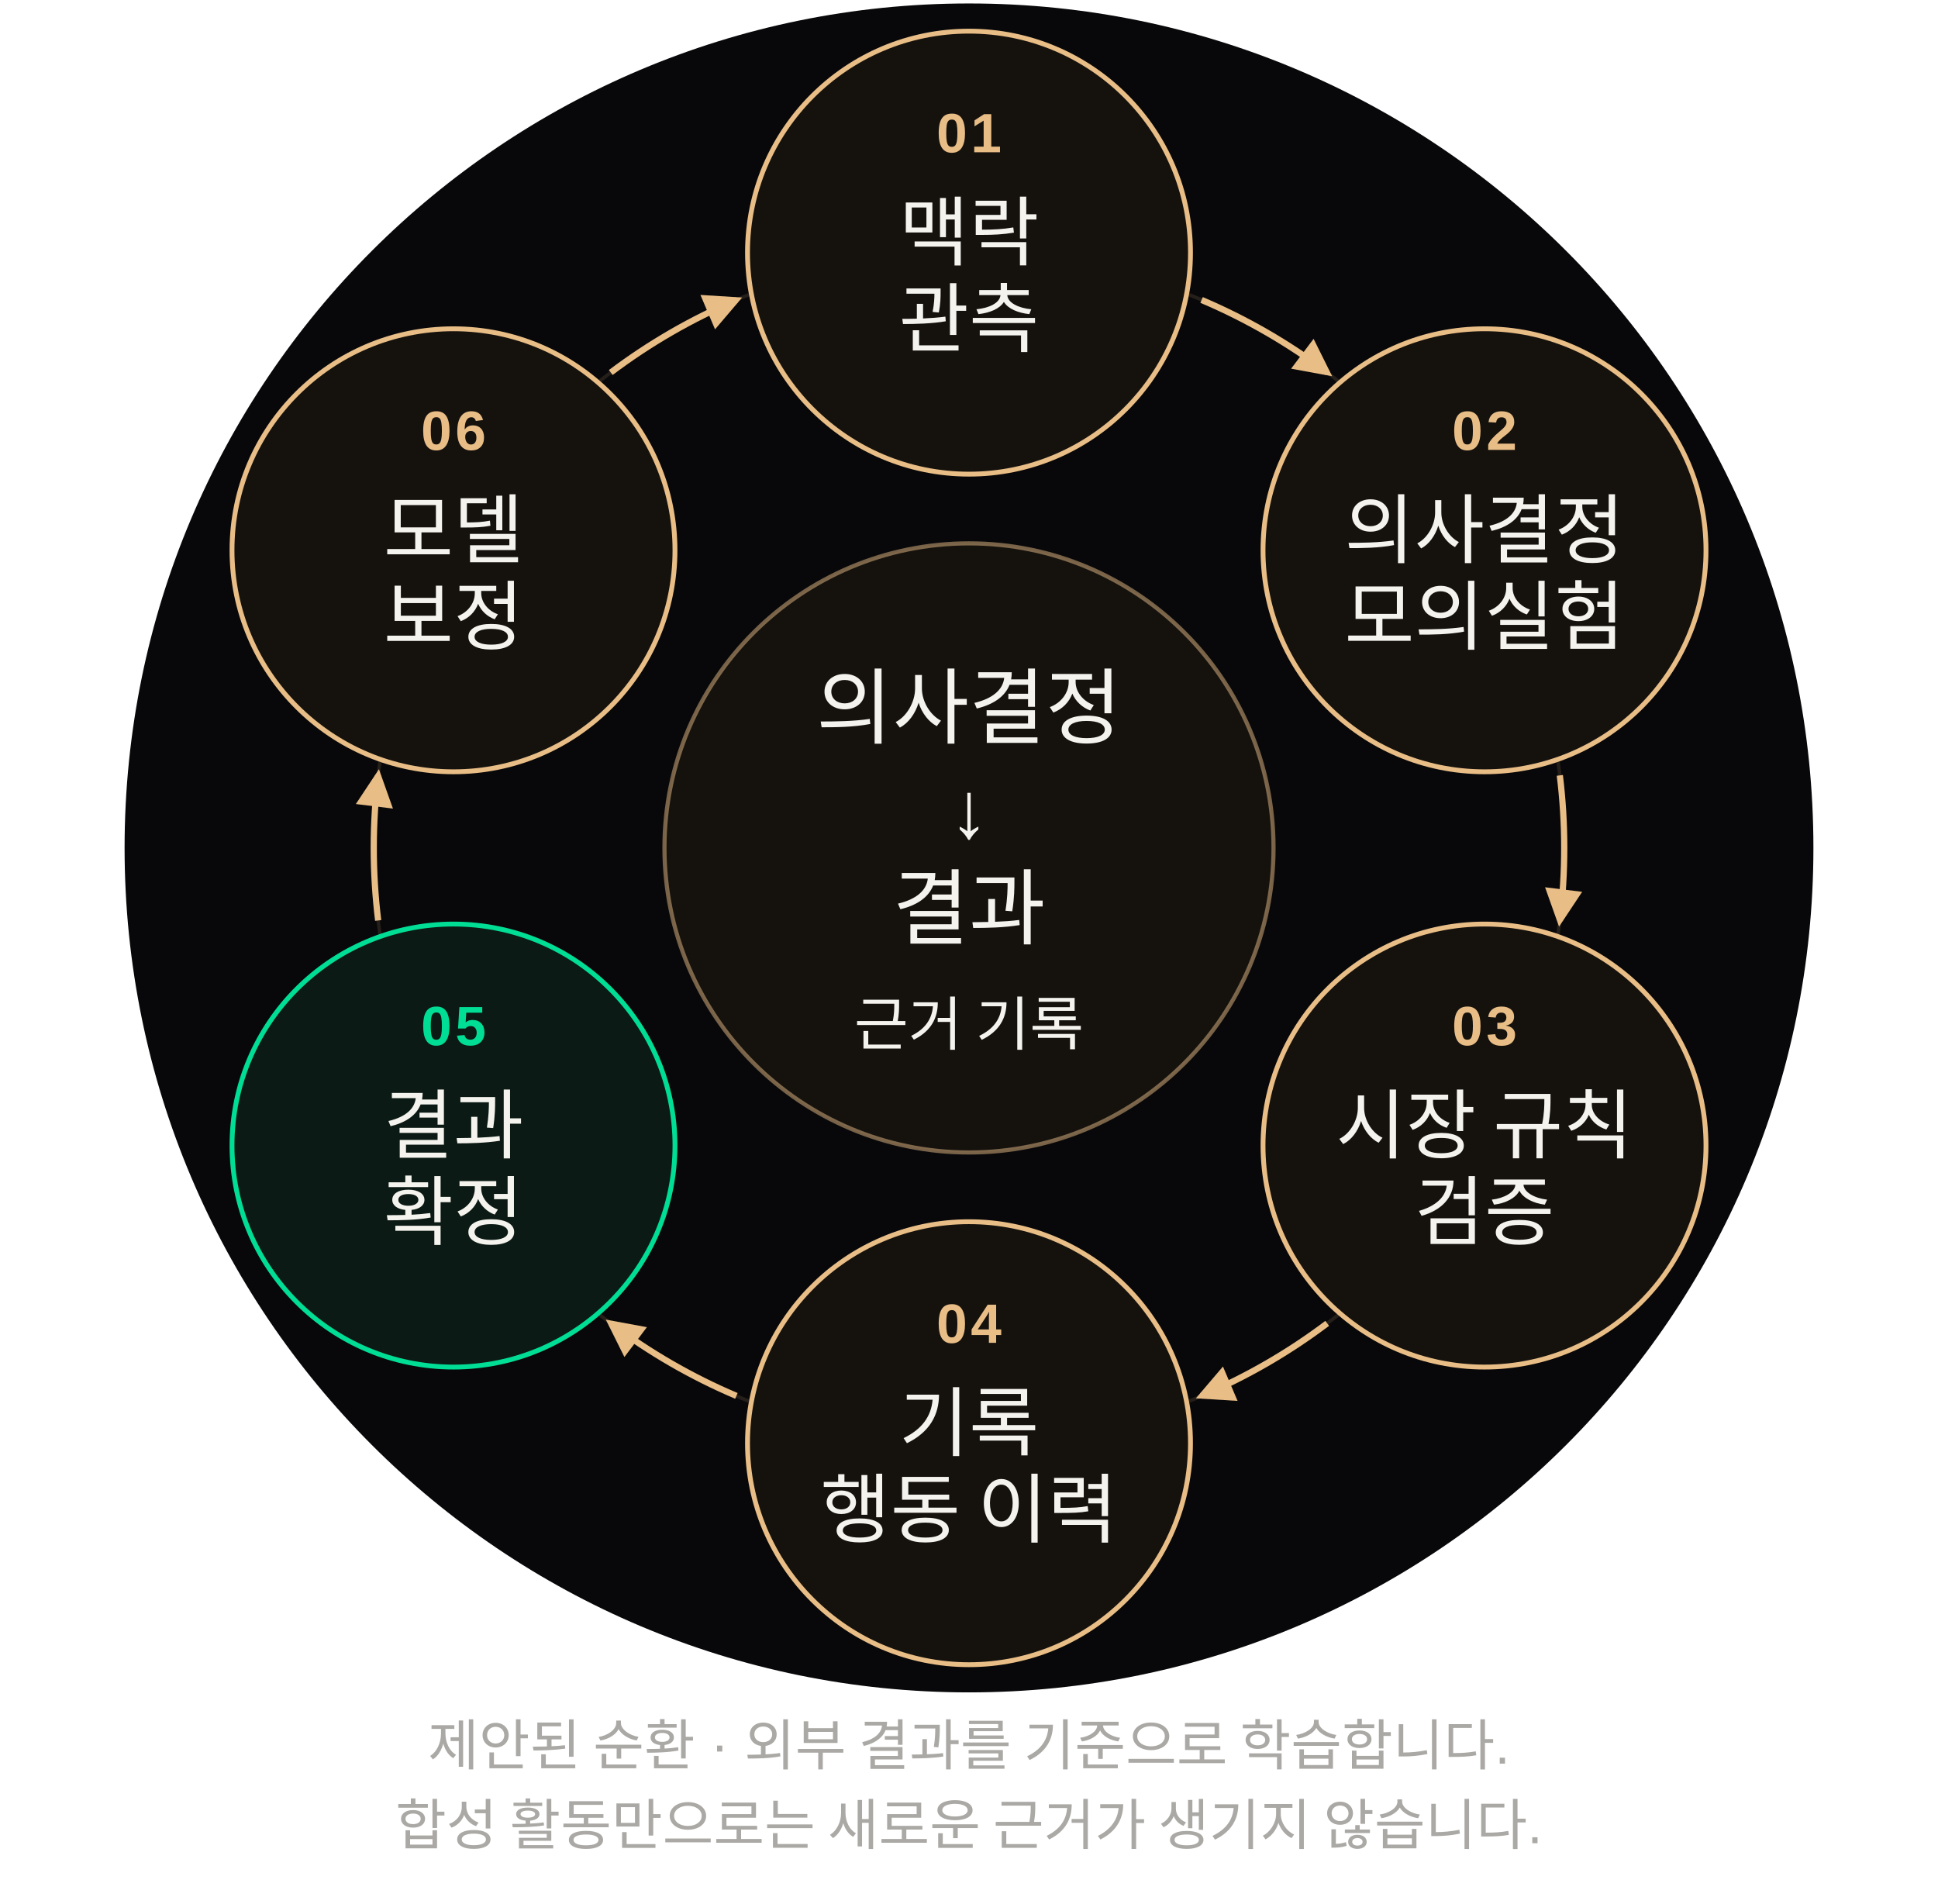
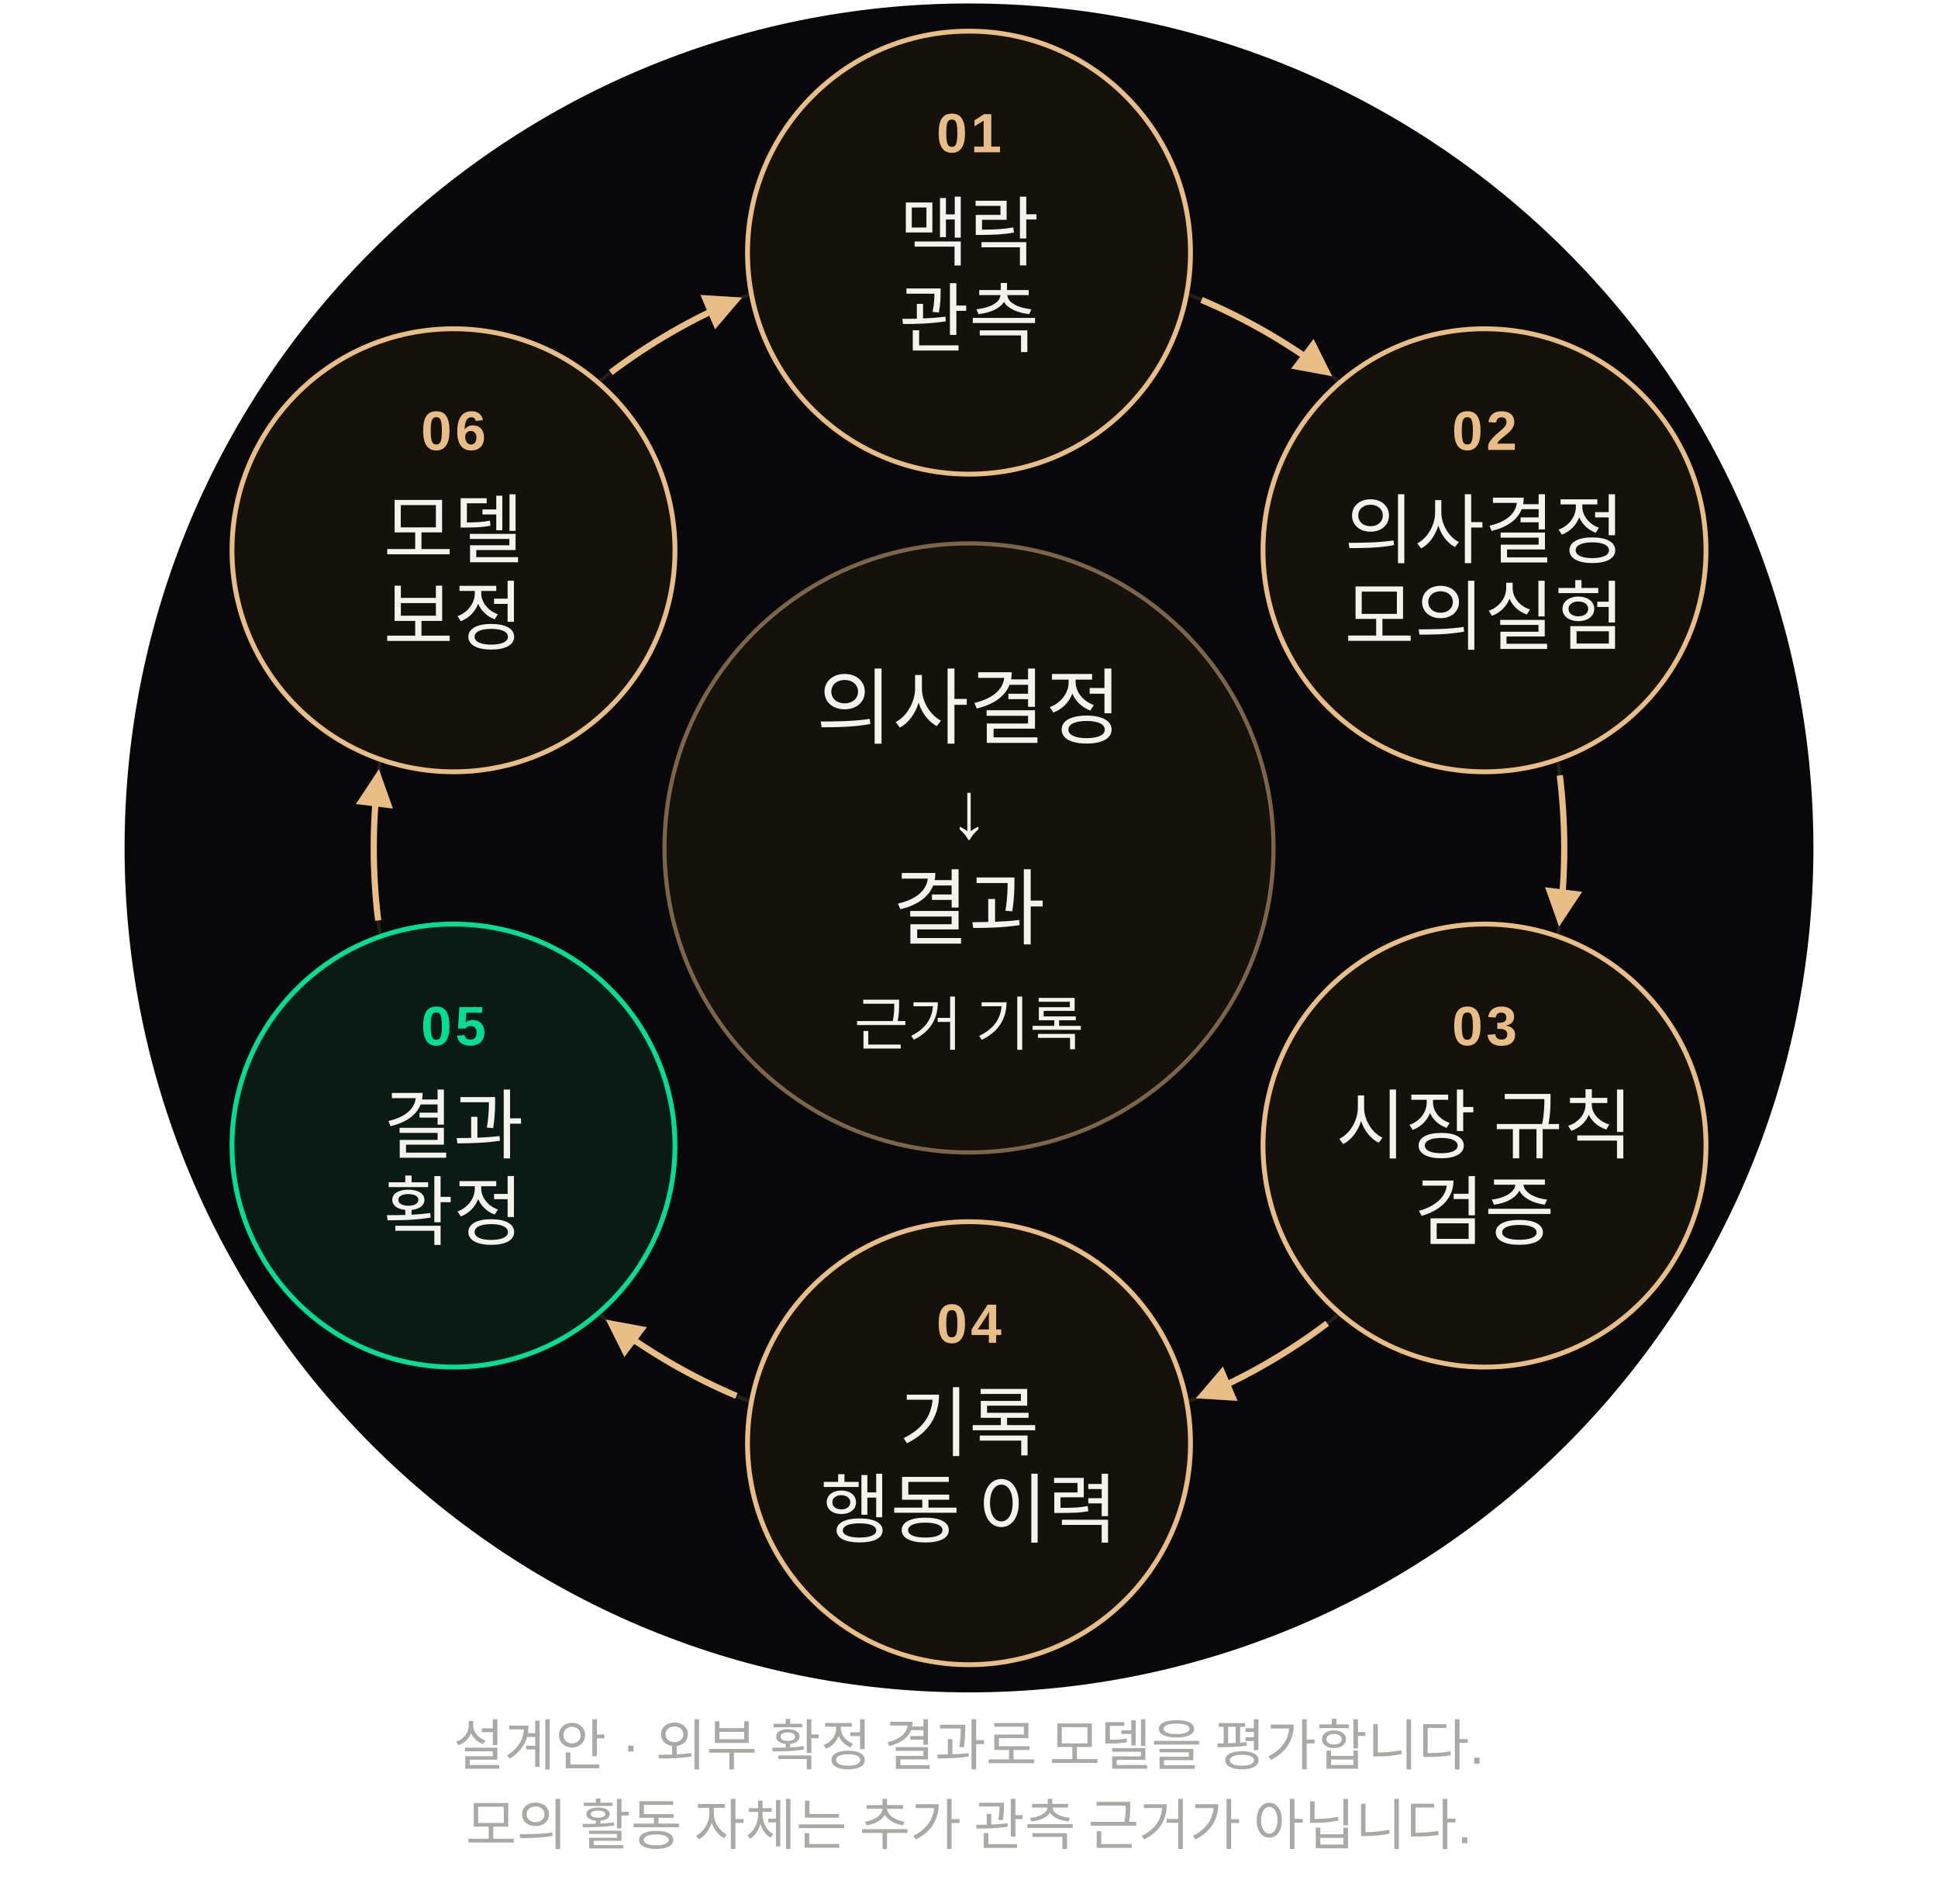
<svg xmlns="http://www.w3.org/2000/svg" lang="ko-KR" width="560" height="550" viewBox="0 0 560 550" role="img" aria-labelledby="title desc">
  <defs>
    <marker id="arrow" markerWidth="6" markerHeight="6" refX="5" refY="3" orient="auto" markerUnits="strokeWidth">
      <path d="M0 0 6 3 0 6Z" fill="#e9bd86" />
    </marker>
    <style>
      text{font-family:"Helvetica Neue",Arial,"Apple SD Gothic Neo","Malgun Gothic",sans-serif;fill:#f5f3ee;text-anchor:middle}
      .label{font-size:22px;font-weight:500}
      .number{font-size:16px;font-weight:600;fill:#e9bd86;letter-spacing:1px}
      .sub{font-size:18px;fill:#aba9a5}
      .foot{font-size:16px;fill:#aba9a5}
    </style>
  </defs>
  <circle cx="280" cy="245" r="244" fill="#08080a" />
  <circle cx="280" cy="245" r="172" fill="none" stroke="#e9bd86" stroke-opacity=".13" stroke-width="1" />
  <path d="M347.21 86.67 A172 172 0 0 1 383.51 107.63" fill="none" stroke="#e9bd86" stroke-width="1.8" marker-end="url(#arrow)" />
  <path d="M450.72 224.04 A172 172 0 0 1 450.72 265.96" fill="none" stroke="#e9bd86" stroke-width="1.8" marker-end="url(#arrow)" />
  <path d="M383.51 382.37 A172 172 0 0 1 347.21 403.33" fill="none" stroke="#e9bd86" stroke-width="1.8" marker-end="url(#arrow)" />
  <path d="M212.79 403.33 A172 172 0 0 1 176.49 382.37" fill="none" stroke="#e9bd86" stroke-width="1.8" marker-end="url(#arrow)" />
  <path d="M109.28 265.96 A172 172 0 0 1 109.28 224.04" fill="none" stroke="#e9bd86" stroke-width="1.8" marker-end="url(#arrow)" />
  <path d="M176.49 107.63 A172 172 0 0 1 212.79 86.67" fill="none" stroke="#e9bd86" stroke-width="1.8" marker-end="url(#arrow)" />
  <circle cx="280" cy="245" r="88" fill="#15120e" stroke="#e9bd86" stroke-opacity=".5" stroke-width="1.2" />
  <text x="280" y="213" font-size="24" fill="#f5f3ee" data-i18n="s003">의사결정</text>
  <text x="280" y="242" font-size="23" fill="#e9bd86">↓</text>
  <text x="280" y="271" font-size="24" fill="#f5f3ee" data-i18n="s004">결과</text>
  <text x="280" y="302" font-size="17" fill="#aba9a5" data-i18n="s005">근거 기록</text>
  <g aria-label="01 맥락 관측" data-i18n-aria-label="s006">
    <circle cx="280.00" cy="73.00" r="64" fill="#15120e" stroke="#e9bd86" stroke-width="1.4" />
    <text class="number" x="280.00" y="44.00" style="fill:#e9bd86">01</text>
    <text class="label" x="280.00" y="75.00" style="font-size:22px" data-i18n="s007">맥락</text>
    <text class="label" x="280.00" y="100.00" style="font-size:22px" data-i18n="s008">관측</text>
  </g>
  <g aria-label="02 의사결정 시뮬레이션" data-i18n-aria-label="s009">
    <circle cx="428.96" cy="159.00" r="64" fill="#15120e" stroke="#e9bd86" stroke-width="1.4" />
    <text class="number" x="428.96" y="130.00" style="fill:#e9bd86">02</text>
    <text class="label" x="428.96" y="161.00" style="font-size:22px" data-i18n="s010">의사결정</text>
    <text class="label" x="428.96" y="186.00" style="font-size:22px" data-i18n="s011">모의실험</text>
  </g>
  <g aria-label="03 시장 규칙 검증" data-i18n-aria-label="s012">
    <circle cx="428.96" cy="331.00" r="64" fill="#15120e" stroke="#e9bd86" stroke-width="1.4" />
    <text class="number" x="428.96" y="302.00" style="fill:#e9bd86">03</text>
    <text class="label" x="428.96" y="333.00" style="font-size:22px" data-i18n="s013">시장 규칙</text>
    <text class="label" x="428.96" y="358.00" style="font-size:22px" data-i18n="s014">검증</text>
  </g>
  <g aria-label="04 행동 기록" data-i18n-aria-label="s015">
    <circle cx="280.00" cy="417.00" r="64" fill="#15120e" stroke="#e9bd86" stroke-width="1.4" />
    <text class="number" x="280.00" y="388.00" style="fill:#e9bd86">04</text>
    <text class="label" x="280.00" y="419.00" style="font-size:22px" data-i18n="h159">기록</text>
    <text class="label" x="280.00" y="444.00" style="font-size:22px" data-i18n="s016">행동 이력</text>
  </g>
  <g aria-label="05 결과 확정" data-i18n-aria-label="s017">
    <circle cx="131.04" cy="331.00" r="64" fill="#0b1a14" stroke="#00dd94" stroke-width="1.4" />
    <text class="number" x="131.04" y="302.00" style="fill:#00dd94">05</text>
    <text class="label" x="131.04" y="333.00" style="font-size:22px" data-i18n="s018">결과</text>
    <text class="label" x="131.04" y="358.00" style="font-size:22px" data-i18n="s019">확정</text>
  </g>
  <g aria-label="06 모델 보정" data-i18n-aria-label="s020">
    <circle cx="131.04" cy="159.00" r="64" fill="#15120e" stroke="#e9bd86" stroke-width="1.4" />
    <text class="number" x="131.04" y="130.00" style="fill:#e9bd86">06</text>
    <text class="label" x="131.04" y="161.00" style="font-size:22px" data-i18n="s021">모델</text>
    <text class="label" x="131.04" y="186.00" style="font-size:22px" data-i18n="s022">보정</text>
  </g>
-   <text class="foot" x="280" y="510" data-i18n="s023">제안된 순환 · 외부 결과를 기준으로 학습합니다.</text>
-   <text class="foot" x="280" y="533" data-i18n="s024">합성 활동만으로는 새로운 근거가 생기지 않습니다.</text>
+   <text class="foot" x="280" y="510" data-i18n="s023">설계안 · 외부 확정 결과로 모델을 평가합니다.</text>
+   <text class="foot" x="280" y="533" data-i18n="s024">모의 활동 자체는 추가 관측 근거가 아닙니다.</text>
</svg>
